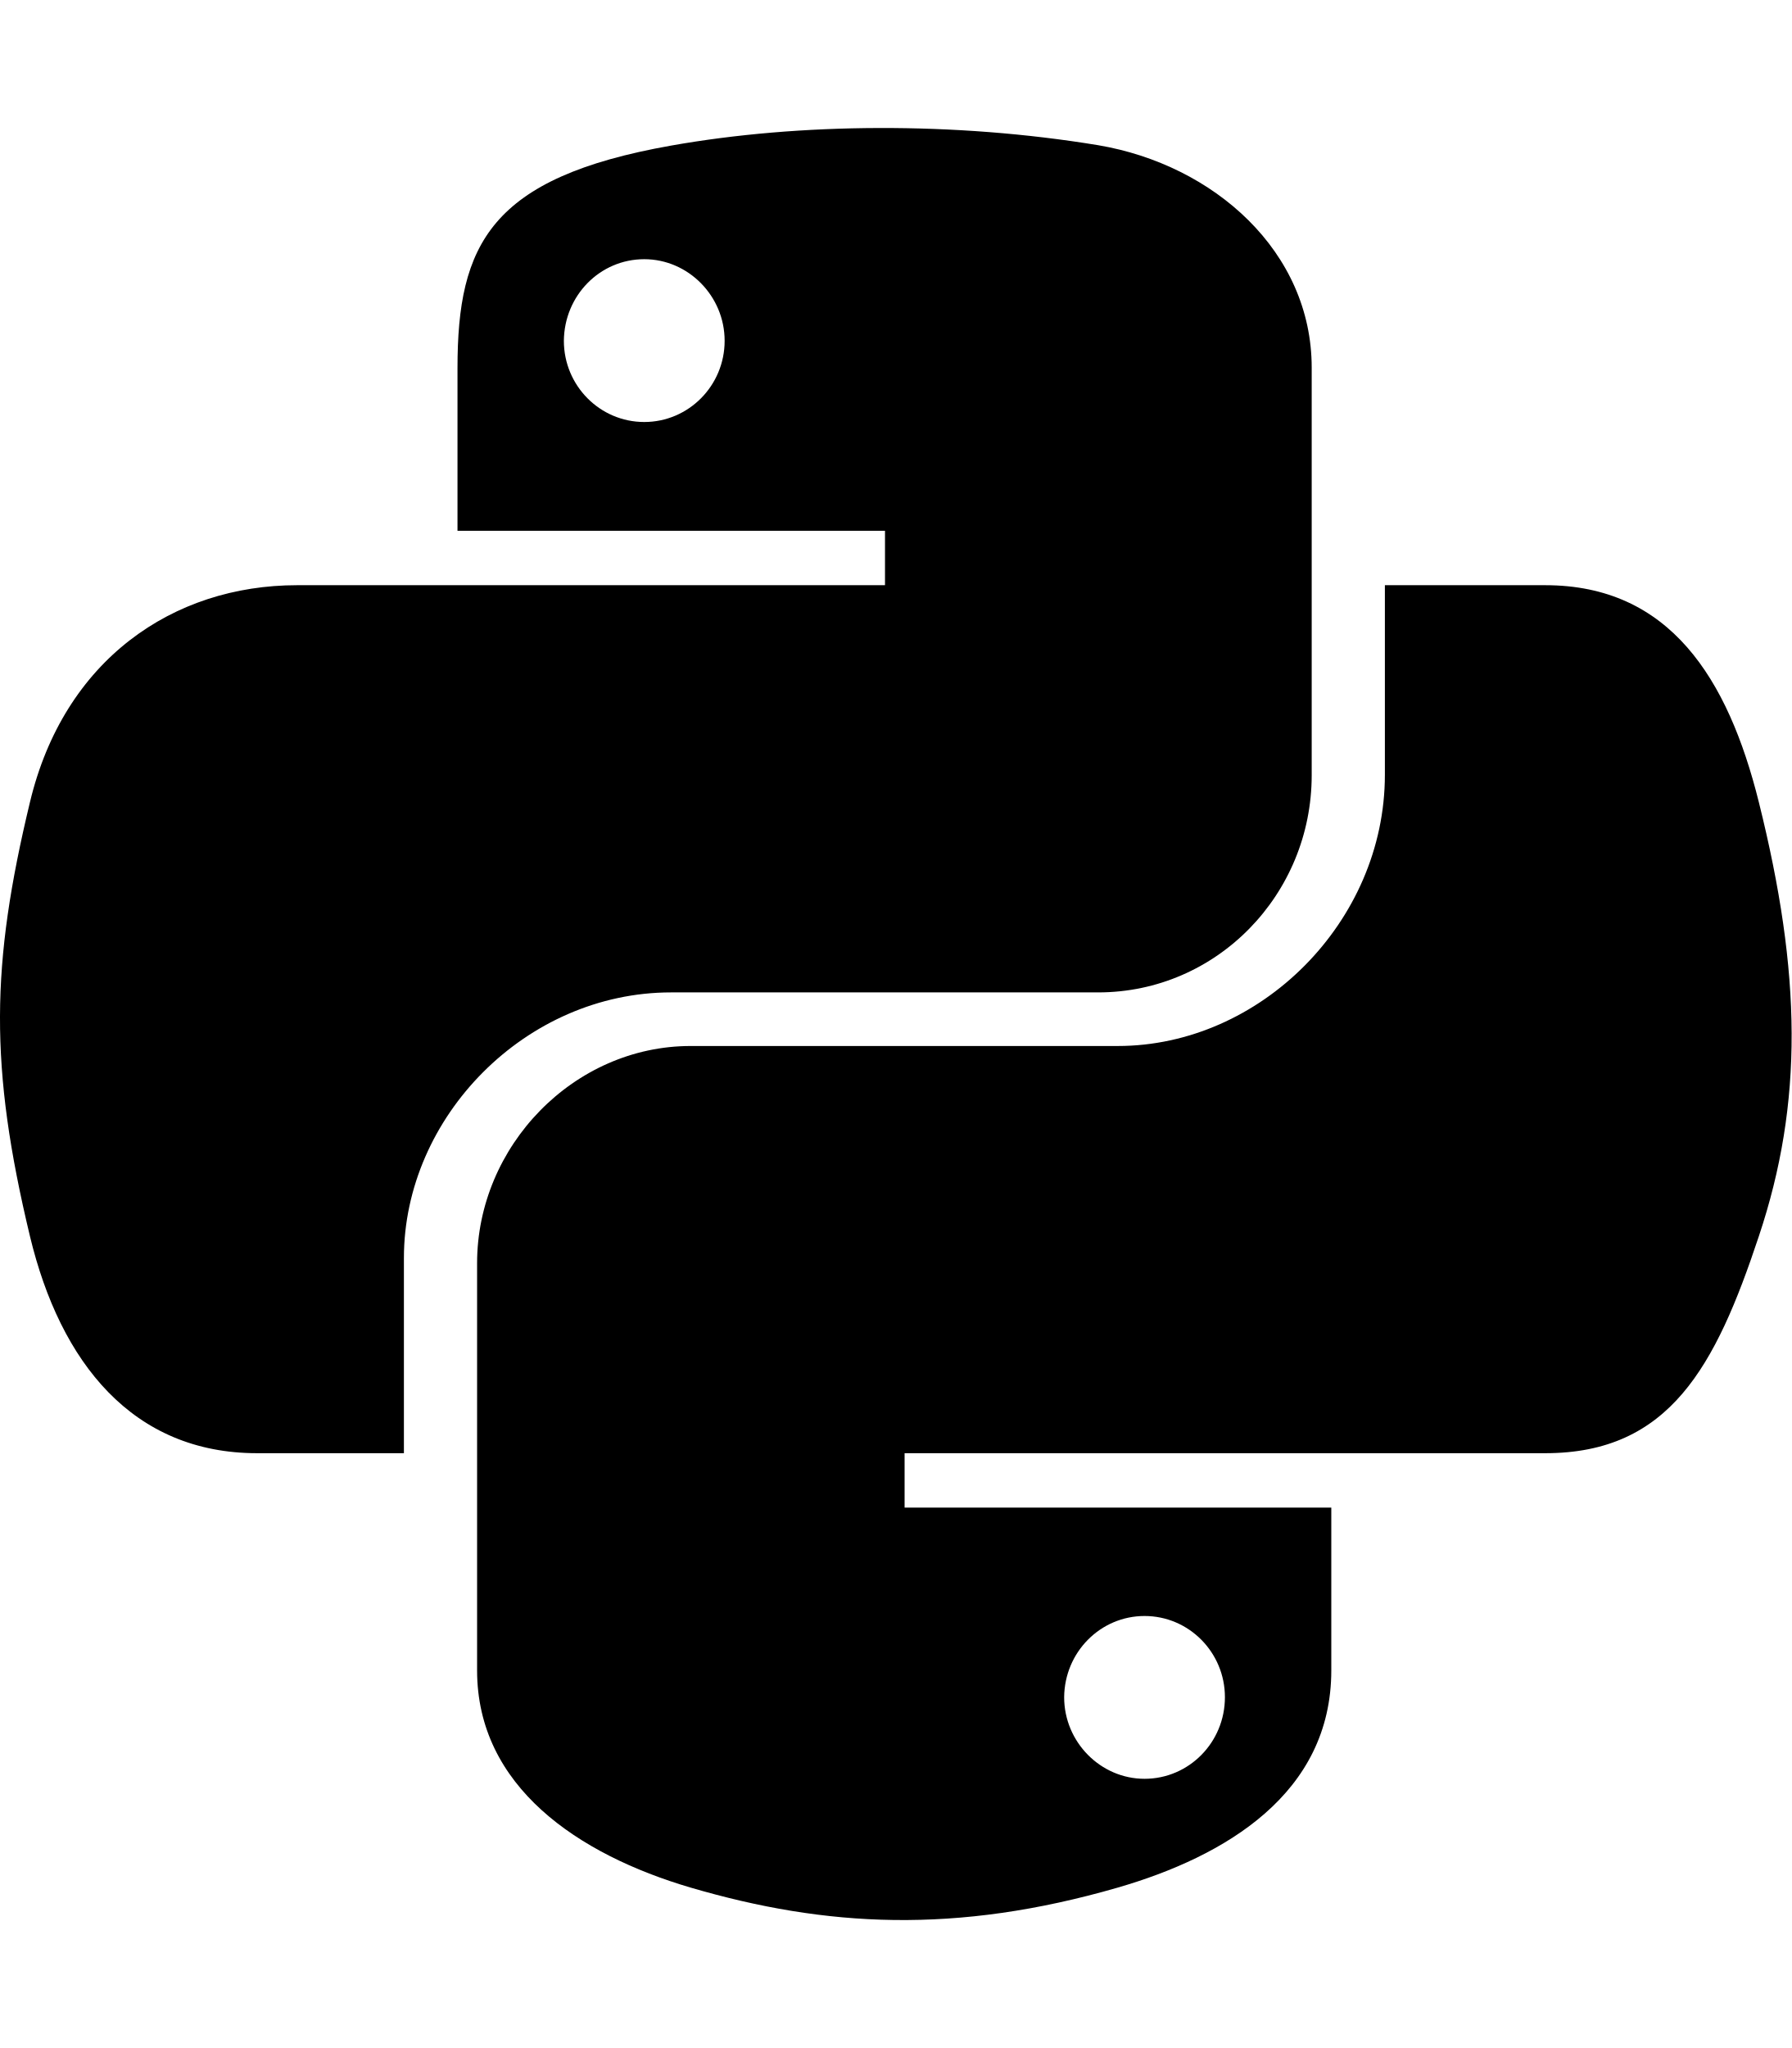
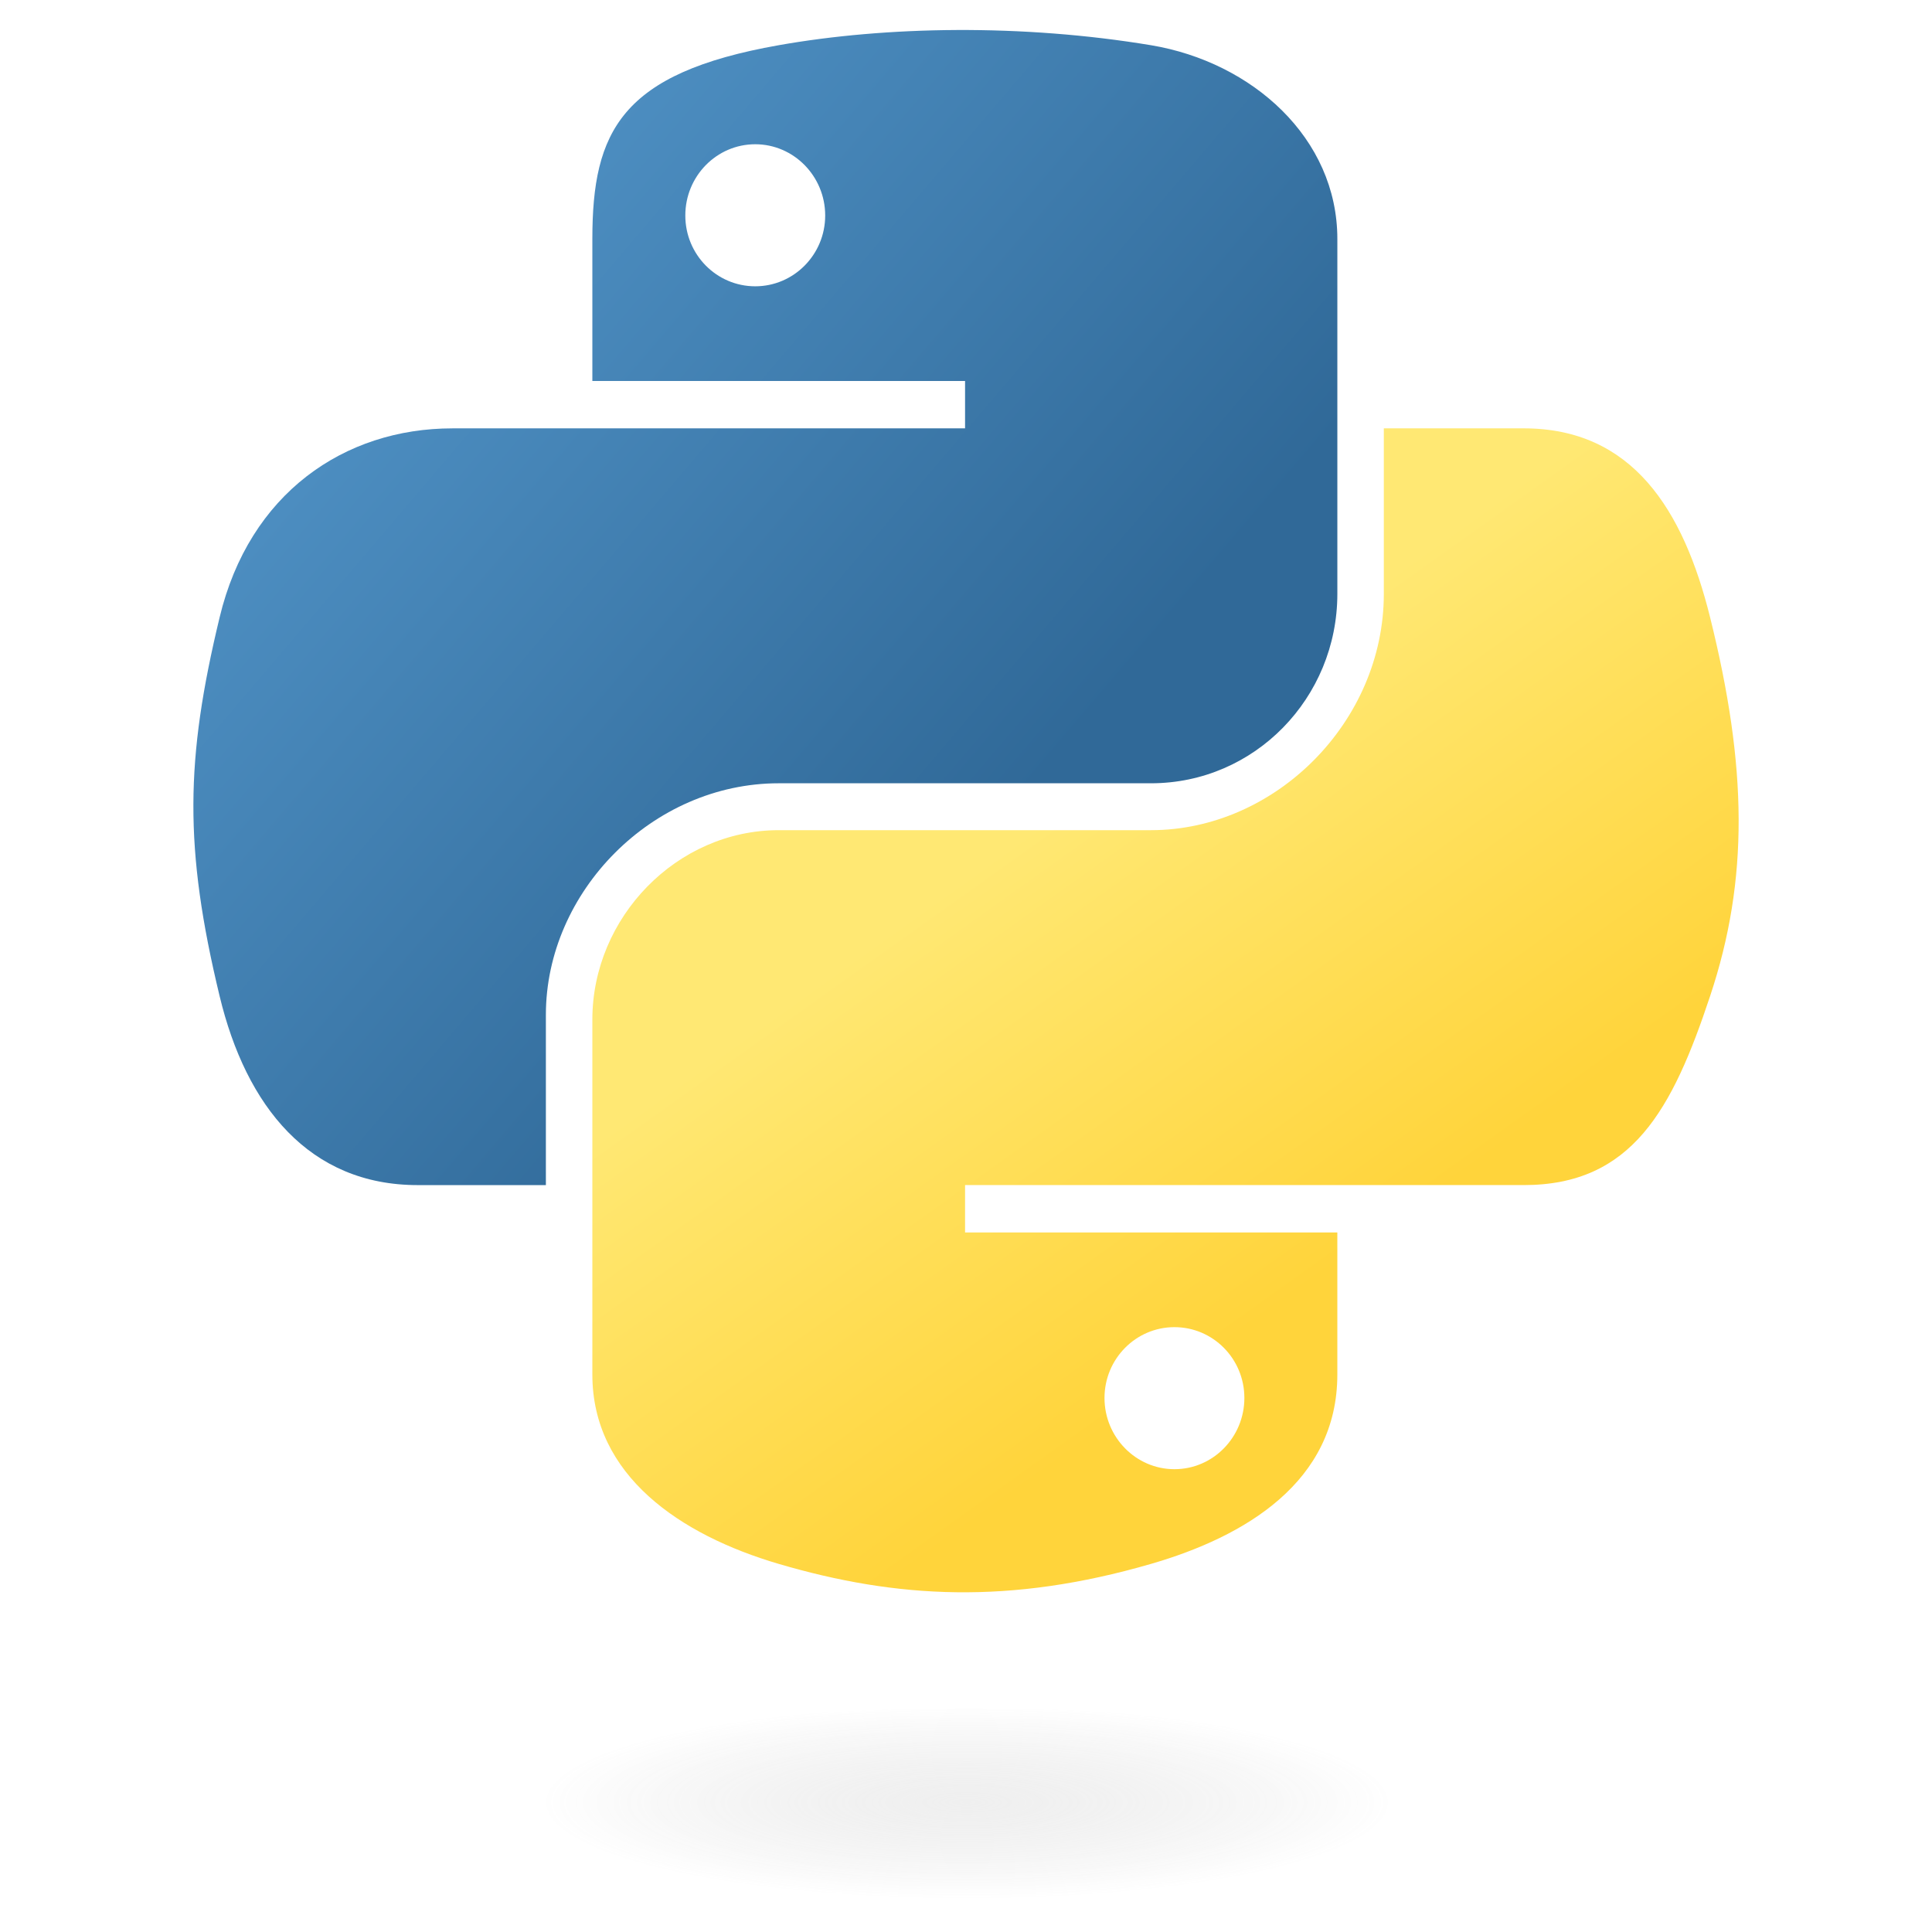
- <svg xmlns="http://www.w3.org/2000/svg" viewBox="0 0 448 512">
-   <path d="M167.8 36.4c-45.2 8-53.4 24.7-53.4 55.6v40.7h106.9v13.6h-147c-31.1 0-58.3 18.7-66.8 54.2-9.8 40.7-10.2 66.1 0 108.6 7.6 31.6 25.7 54.2 56.8 54.2H101v-48.8c0-35.3 30.5-66.4 66.8-66.4h106.8c29.7 0 53.4-24.5 53.4-54.3V91.9c0-29-24.4-50.7-53.4-55.6-35.8-5.9-74.7-5.6-106.8.1zm-6.7 28.4c11 0 20.1 9.2 20.1 20.4s-9 20.3-20.1 20.3c-11.1 0-20.1-9.1-20.1-20.3.1-11.3 9-20.4 20.1-20.4zm185.2 81.4v47.5c0 36.8-31.2 67.8-66.8 67.8H172.7c-29.2 0-53.4 25-53.4 54.3v101.8c0 29 25.2 46 53.4 54.3 33.8 9.9 66.3 11.7 106.8 0 26.9-7.8 53.4-23.5 53.4-54.3v-40.7H226.2v-13.6h160.2c31.1 0 42.6-21.7 53.4-54.2 11.2-33.5 10.7-65.7 0-108.6-7.7-30.9-22.3-54.2-53.4-54.2h-40.1zM286.2 404c11.1 0 20.1 9.1 20.1 20.3 0 11.3-9 20.4-20.1 20.4-11 0-20.1-9.2-20.1-20.4.1-11.3 9.1-20.3 20.1-20.3z" />
+ <svg xmlns="http://www.w3.org/2000/svg" viewBox="0 0 128 128">
+   <linearGradient id="a" gradientUnits="userSpaceOnUse" x1="70.252" y1="1237.476" x2="170.659" y2="1151.089" gradientTransform="matrix(.563 0 0 -.568 -29.215 707.817)">
+     <stop offset="0" stop-color="#5A9FD4" />
+     <stop offset="1" stop-color="#306998" />
+   </linearGradient>
+   <path fill="url(#a)" d="M63.391 1.988c-4.222.02-8.252.379-11.8 1.007-10.45 1.846-12.346 5.71-12.346 12.837v9.411h24.693v3.137h-33.961c-7.176 0-13.46 4.313-15.426 12.521-2.268 9.405-2.368 15.275 0 25.096 1.755 7.311 5.947 12.519 13.124 12.519h8.491v-11.282c0-8.151 7.051-15.34 15.426-15.34h24.665c6.866 0 12.346-5.654 12.346-12.548v-23.513c0-6.693-5.646-11.72-12.346-12.837-4.244-.706-8.645-1.027-12.866-1.008zm-13.354 7.569c2.55 0 4.634 2.117 4.634 4.721 0 2.593-2.083 4.69-4.634 4.69-2.56 0-4.633-2.097-4.633-4.69-.001-2.604 2.073-4.721 4.633-4.721z" />
+   <linearGradient id="b" gradientUnits="userSpaceOnUse" x1="209.474" y1="1098.811" x2="173.62" y2="1149.537" gradientTransform="matrix(.563 0 0 -.568 -29.215 707.817)">
+     <stop offset="0" stop-color="#FFD43B" />
+     <stop offset="1" stop-color="#FFE873" />
+   </linearGradient>
+   <path fill="url(#b)" d="M91.682 28.38v10.966c0 8.5-7.208 15.655-15.426 15.655h-24.665c-6.756 0-12.346 5.783-12.346 12.549v23.515c0 6.691 5.818 10.628 12.346 12.547 7.816 2.297 15.312 2.713 24.665 0 6.216-1.801 12.346-5.423 12.346-12.547v-9.412h-24.664v-3.138h37.012c7.176 0 9.852-5.005 12.348-12.519 2.578-7.735 2.467-15.174 0-25.096-1.774-7.145-5.161-12.521-12.348-12.521h-9.268zm-13.873 59.547c2.561 0 4.634 2.097 4.634 4.692 0 2.602-2.074 4.719-4.634 4.719-2.55 0-4.633-2.117-4.633-4.719 0-2.595 2.083-4.692 4.633-4.692z" />
+   <radialGradient id="c" cx="1825.678" cy="444.45" r="26.743" gradientTransform="matrix(0 -.24 -1.055 0 532.979 557.576)" gradientUnits="userSpaceOnUse">
+     <stop offset="0" stop-color="#B8B8B8" stop-opacity=".498" />
+     <stop offset="1" stop-color="#7F7F7F" stop-opacity="0" />
+   </radialGradient>
+   <path opacity=".444" fill="url(#c)" enable-background="new" d="M97.309 119.597c0 3.543-14.816 6.416-33.091 6.416-18.276 0-33.092-2.873-33.092-6.416 0-3.544 14.815-6.417 33.092-6.417 18.275 0 33.091 2.872 33.091 6.417z" />
</svg>
